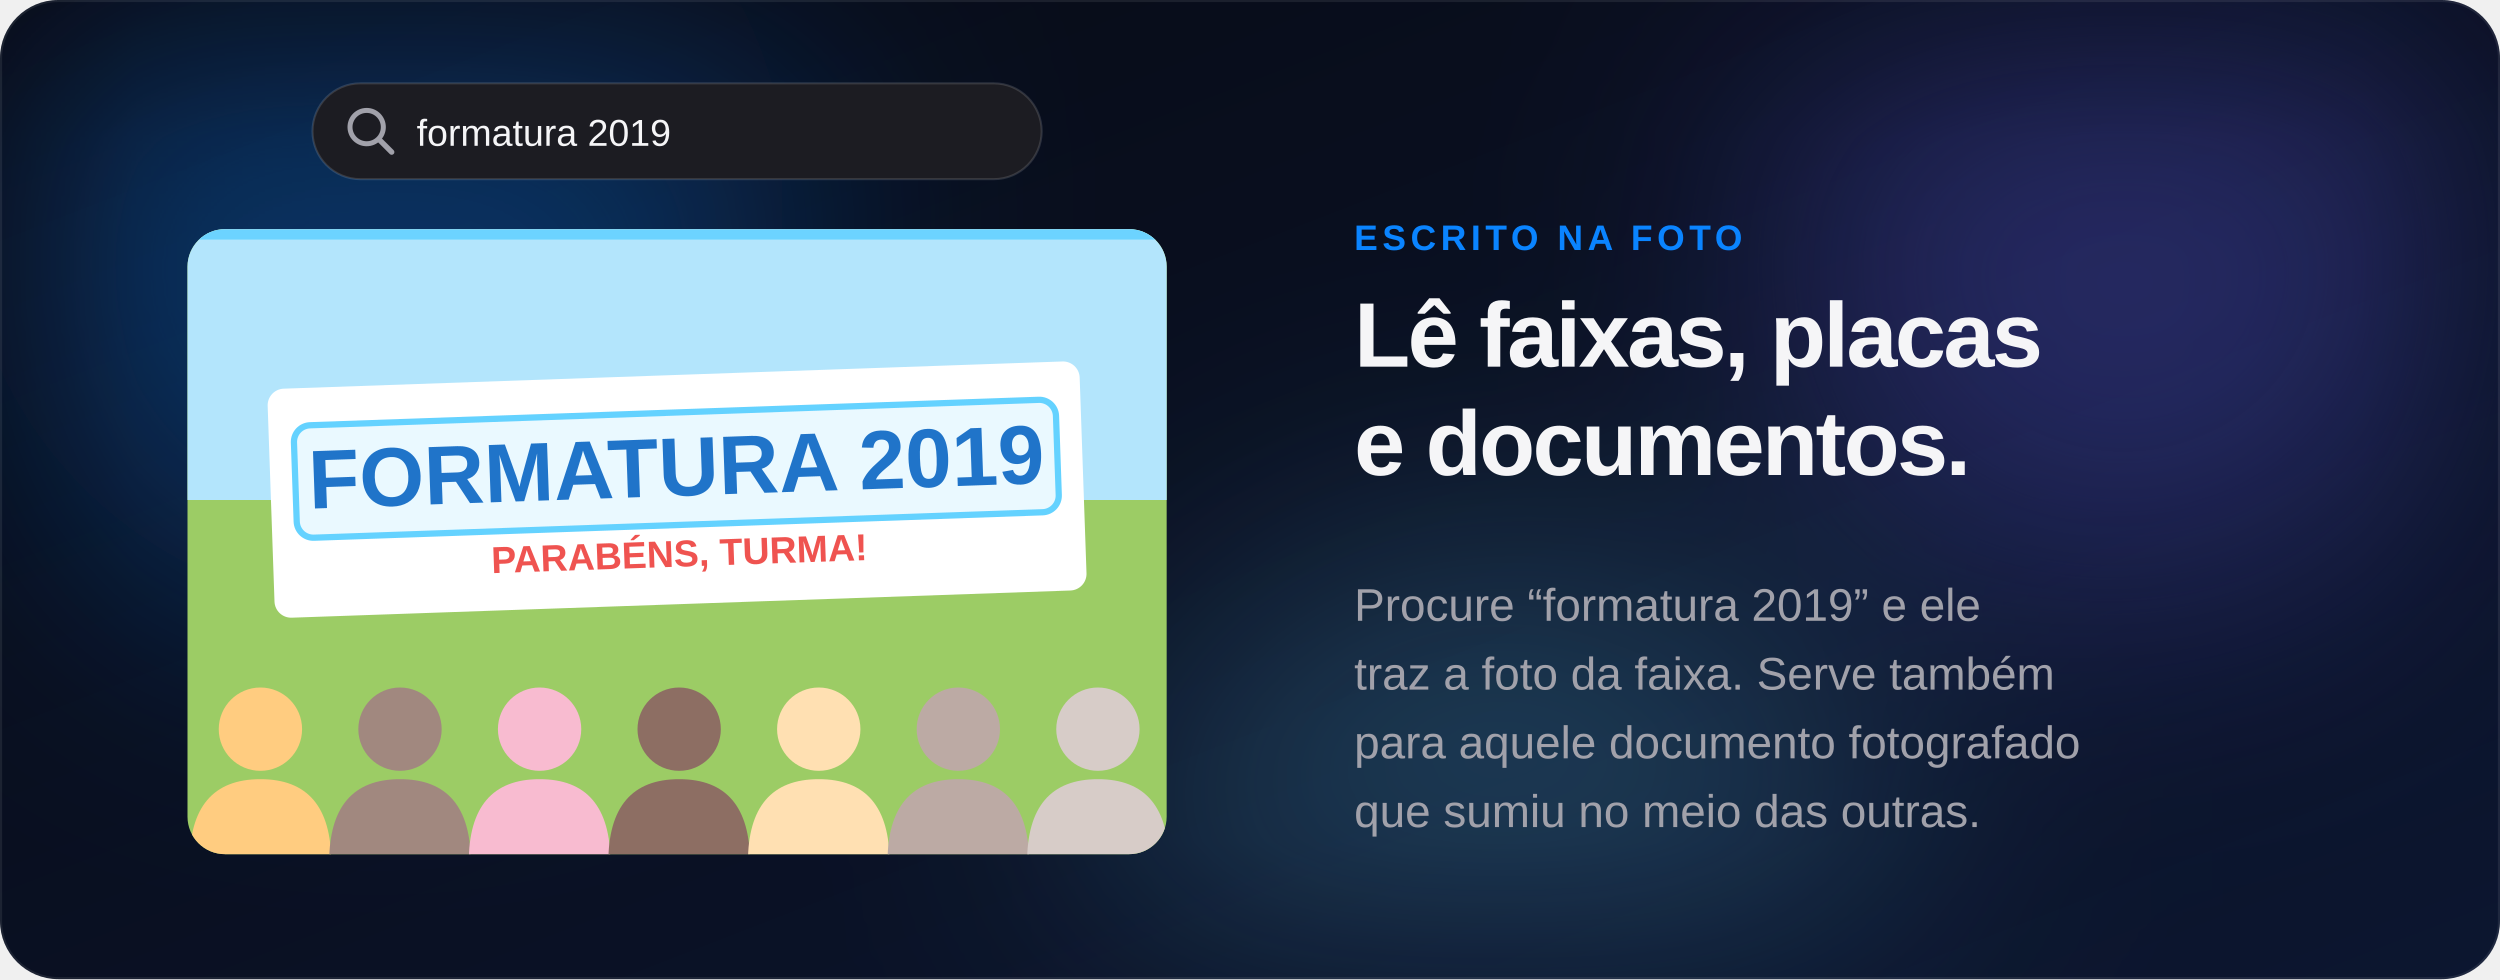
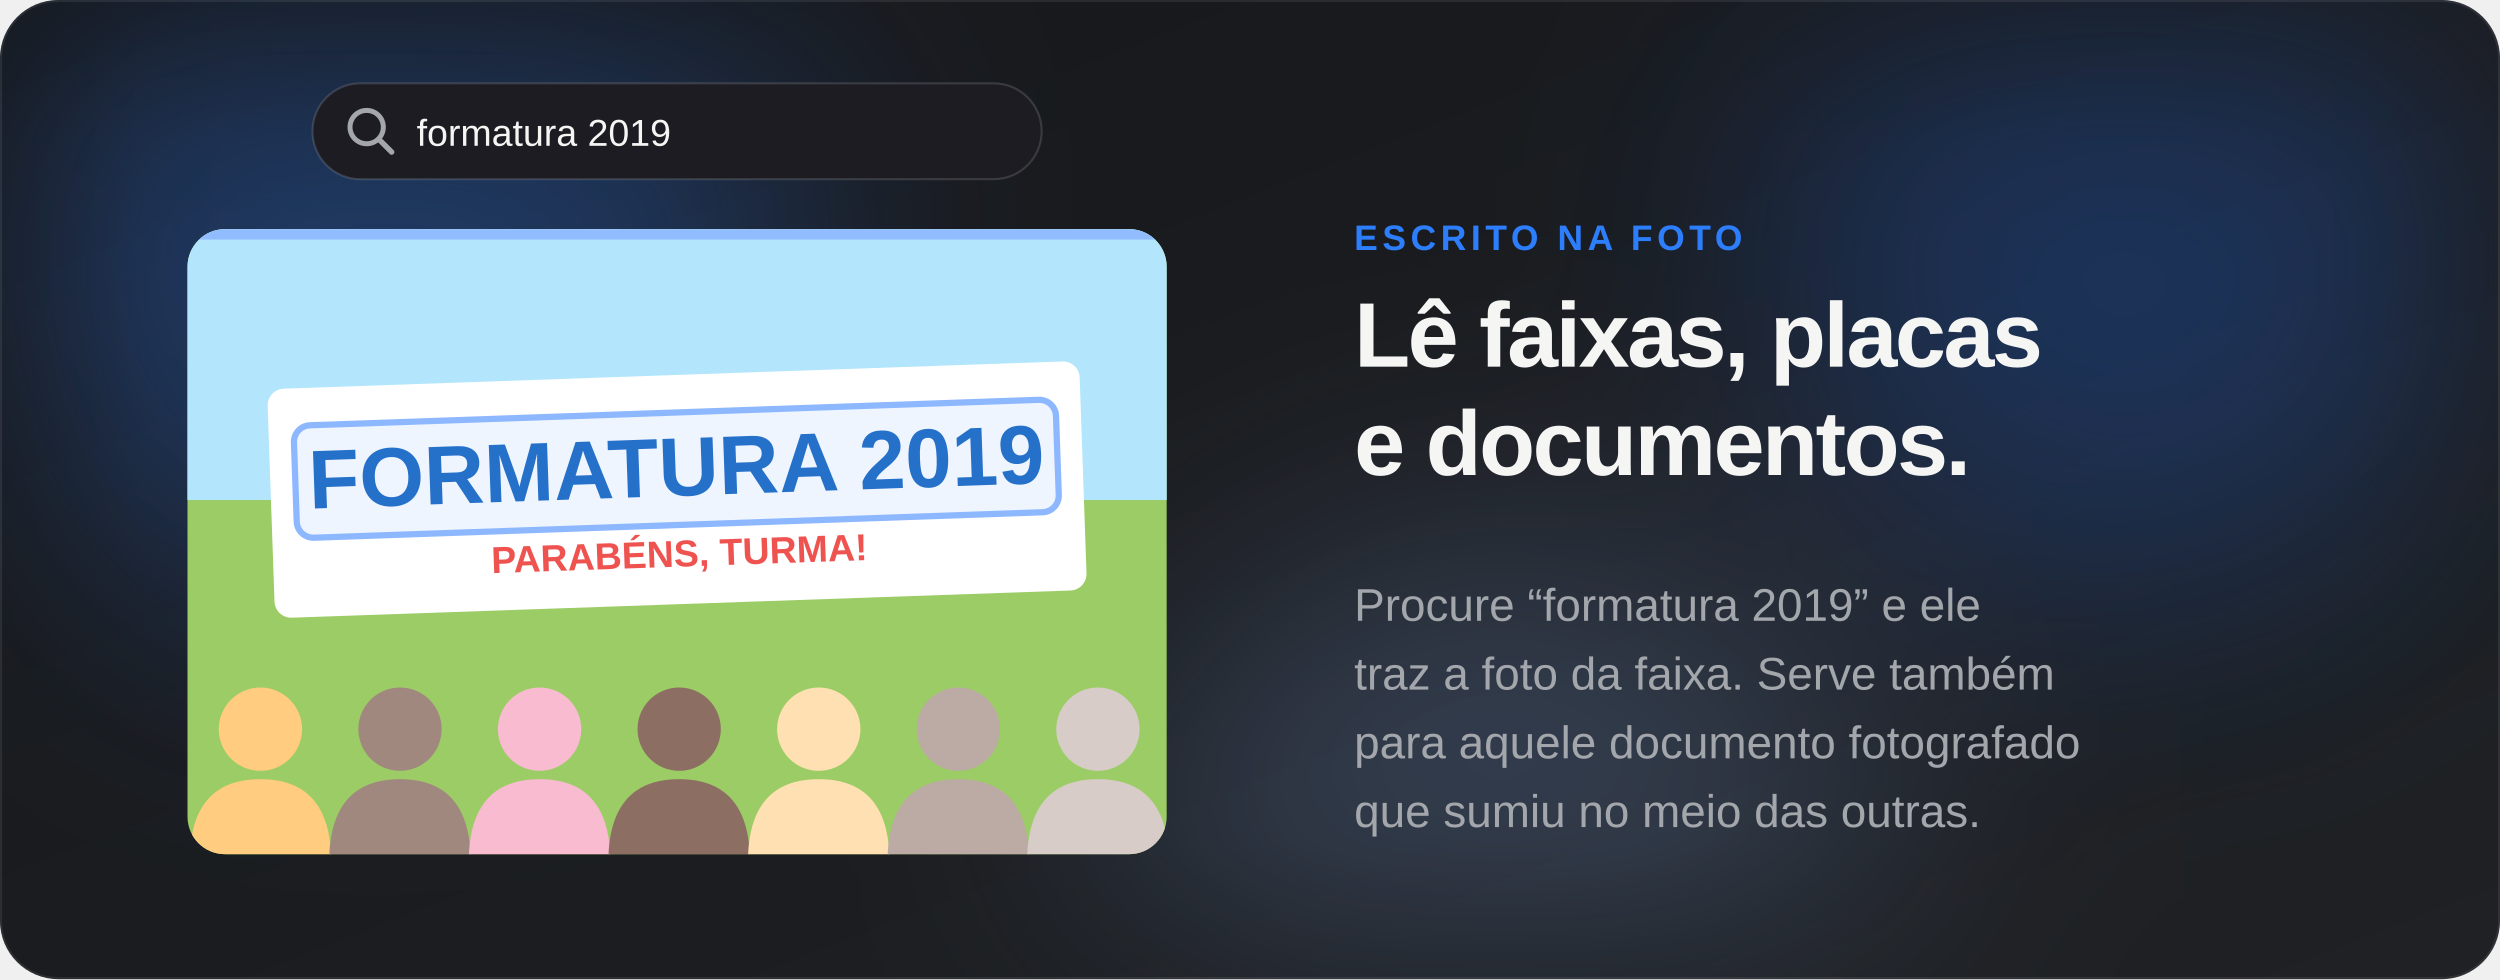
<svg xmlns="http://www.w3.org/2000/svg" width="1200" height="470" viewBox="0 0 1200 470">
  <style>
    text { font-family: 'Segoe UI Variable Display','Segoe UI',-apple-system,BlinkMacSystemFont,'Helvetica Neue',Arial,sans-serif; }
    .a { transform-box: fill-box; transform-origin: center; }
    @keyframes deriva1 { 50% { transform: translate(60px, -30px) scale(1.12); } }
    @keyframes deriva2 { 50% { transform: translate(-70px, 40px) scale(.92); } }
    @keyframes deriva3 { 50% { transform: translate(40px, 50px) scale(1.08); } }
    .b1 { animation: deriva1 18s ease-in-out infinite; }
    .b2 { animation: deriva2 22s ease-in-out infinite; }
    .b3 { animation: deriva3 26s ease-in-out infinite; }
    
@keyframes varre { 0% { transform: translateY(0); opacity: 0; } 5% { opacity: .9; } 45% { transform: translateY(295px); opacity: .9; } 50%, 100% { transform: translateY(295px); opacity: 0; } }
@keyframes acha { 0%, 42% { opacity: 0; } 50%, 92% { opacity: 1; } 100% { opacity: 0; } }
.varre { transform-box: view-box; animation: varre 5s ease-in-out infinite; }
.acha { transform-box: view-box; animation: acha 5s ease-in-out infinite; }
@media (prefers-reduced-motion: reduce) { * { animation: none !important; }  }</style>
  <defs>
    <linearGradient id="f1200x470" x1="0" y1="0" x2="1" y2="1">
-       <stop offset="0" stop-color="#070a14" />
-       <stop offset="1" stop-color="#0c1630" />
+       <stop offset="0" stop-color="#16171a" />
+       <stop offset="1" stop-color="#1f2124" />
    </linearGradient>
    <filter id="nevf1200x470" x="-50%" y="-50%" width="200%" height="200%">
      <feGaussianBlur stdDeviation="70" />
    </filter>
    <clipPath id="cf1200x470">
      <rect width="1200" height="470" rx="28" />
    </clipPath>
  </defs>
  <g clip-path="url(#cf1200x470)">
    <rect width="1200" height="470" fill="url(#f1200x470)" />
    <g filter="url(#nevf1200x470)" opacity="0.32">
-       <circle class="a b1" cx="180.0" cy="94.0" r="197.4" fill="#0a84ff" />
-       <circle class="a b2" cx="1020.0" cy="117.5" r="169.2" fill="#5e5ce6" />
-       <circle class="a b3" cx="720.0" cy="446.5" r="188.0" fill="#64d2ff" opacity=".7" />
+       <circle class="a b1" cx="180.0" cy="94.0" r="197.4" fill="#2d7efc" />
+       <circle class="a b2" cx="1020.0" cy="117.5" r="169.2" fill="#1a62d6" />
+       <circle class="a b3" cx="720.0" cy="446.5" r="188.0" fill="#8db8ff" opacity=".7" />
    </g>
    <rect width="1200" height="470" rx="28" fill="none" stroke="#ffffff" stroke-opacity=".08" stroke-width="2" />
  </g>
-   <text x="650" y="120" font-size="17" font-weight="700" letter-spacing="2.2" fill="#0a84ff">ESCRITO NA FOTO</text>
-   <text x="650" y="176" font-size="44" font-weight="700" letter-spacing="-1.2" fill="#f5f5f7">Lê faixas, placas</text>
-   <text x="650" y="228" font-size="44" font-weight="700" letter-spacing="-1.2" fill="#f5f5f7">e documentos.</text>
-   <text x="650" y="298" font-size="22" fill="#a1a1aa">Procure “formatura 2019” e ele</text>
-   <text x="650" y="331" font-size="22" fill="#a1a1aa">traz a foto da faixa. Serve também</text>
-   <text x="650" y="364" font-size="22" fill="#a1a1aa">para aquele documento fotografado</text>
-   <text x="650" y="397" font-size="22" fill="#a1a1aa">que sumiu no meio das outras.</text>
+   <text x="650" y="120" font-size="17" font-weight="700" letter-spacing="2.2" fill="#2d7efc">ESCRITO NA FOTO</text>
+   <text x="650" y="176" font-size="44" font-weight="700" letter-spacing="-1.2" fill="#f5f5f4">Lê faixas, placas</text>
+   <text x="650" y="228" font-size="44" font-weight="700" letter-spacing="-1.2" fill="#f5f5f4">e documentos.</text>
+   <text x="650" y="298" font-size="22" fill="#a3a6ab">Procure “formatura 2019” e ele</text>
+   <text x="650" y="331" font-size="22" fill="#a3a6ab">traz a foto da faixa. Serve também</text>
+   <text x="650" y="364" font-size="22" fill="#a3a6ab">para aquele documento fotografado</text>
+   <text x="650" y="397" font-size="22" fill="#a3a6ab">que sumiu no meio das outras.</text>
  <rect x="150" y="40" width="350" height="46" rx="23.0" fill="#1c1c22" stroke="#ffffff" stroke-opacity=".14" />
-   <circle cx="176" cy="61.0" r="8" fill="none" stroke="#a1a1aa" stroke-width="2.4" />
-   <path d="M182 67.0 l6 6" stroke="#a1a1aa" stroke-width="2.6" stroke-linecap="round" />
-   <text x="200" y="70.0" font-size="18" fill="#f5f5f7">formatura 2019</text>
+   <circle cx="176" cy="61.0" r="8" fill="none" stroke="#a3a6ab" stroke-width="2.4" />
+   <path d="M182 67.0 l6 6" stroke="#a3a6ab" stroke-width="2.6" stroke-linecap="round" />
+   <text x="200" y="70.0" font-size="18" fill="#f5f5f4">formatura 2019</text>
  <rect x="90" y="110" width="470" height="300" rx="18" fill="#9ccc65" />
  <clipPath id="ft">
    <rect x="90" y="110" width="470" height="300" rx="18" />
  </clipPath>
  <g clip-path="url(#ft)">
    <rect x="90" y="110" width="470" height="130" fill="#b3e5fc" />
    <rect x="130" y="180" width="390" height="110" rx="8" fill="#fff" transform="rotate(-2 325.0 235)" />
    <text x="325.0" y="238" text-anchor="middle" font-size="40" font-weight="800" fill="#1565c0" transform="rotate(-2 325.0 235)">FORMATURA 2019</text>
    <text x="325.0" y="272" text-anchor="middle" font-size="18" font-weight="700" fill="#ef5350" transform="rotate(-2 325.0 235)">PARABÉNS, TURMA!</text>
    <circle cx="125" cy="350" r="20" fill="#ffcc80" />
    <path d="M91.0 414.0 Q91.0 374.0 125 374.0 Q159.0 374.0 159.0 414.0Z" fill="#ffcc80" />
    <circle cx="192" cy="350" r="20" fill="#a1887f" />
    <path d="M158.0 414.0 Q158.0 374.0 192 374.0 Q226.0 374.0 226.0 414.0Z" fill="#a1887f" />
    <circle cx="259" cy="350" r="20" fill="#f8bbd0" />
    <path d="M225.0 414.0 Q225.0 374.0 259 374.0 Q293.0 374.0 293.0 414.0Z" fill="#f8bbd0" />
    <circle cx="326" cy="350" r="20" fill="#8d6e63" />
    <path d="M292.0 414.0 Q292.0 374.0 326 374.0 Q360.0 374.0 360.0 414.0Z" fill="#8d6e63" />
    <circle cx="393" cy="350" r="20" fill="#ffe0b2" />
    <path d="M359.0 414.0 Q359.0 374.0 393 374.0 Q427.0 374.0 427.0 414.0Z" fill="#ffe0b2" />
    <circle cx="460" cy="350" r="20" fill="#bcaaa4" />
    <path d="M426.0 414.0 Q426.0 374.0 460 374.0 Q494.0 374.0 494.0 414.0Z" fill="#bcaaa4" />
    <circle cx="527" cy="350" r="20" fill="#d7ccc8" />
    <path d="M493.0 414.0 Q493.0 374.0 527 374.0 Q561.0 374.0 561.0 414.0Z" fill="#d7ccc8" />
-     <rect class="a varre" x="90" y="110" width="470" height="5" fill="#64d2ff" opacity=".9" />
+     <rect class="a varre" x="90" y="110" width="470" height="5" fill="#8db8ff" opacity=".9" />
  </g>
-   <rect class="a acha" x="142" y="198" width="366" height="54" rx="8" fill="#64d2ff" fill-opacity=".14" stroke="#64d2ff" stroke-width="3" transform="rotate(-2 325.0 235)" />
+   <rect class="a acha" x="142" y="198" width="366" height="54" rx="8" fill="#8db8ff" fill-opacity=".14" stroke="#8db8ff" stroke-width="3" transform="rotate(-2 325.0 235)" />
</svg>
